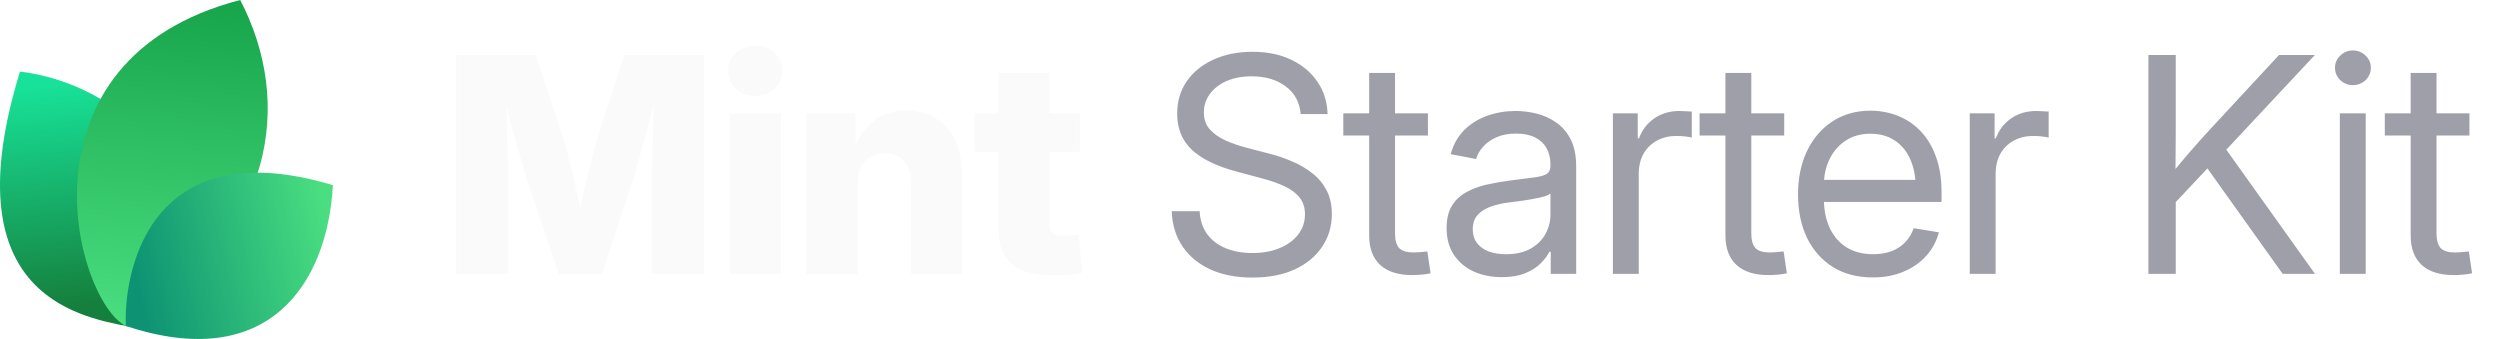
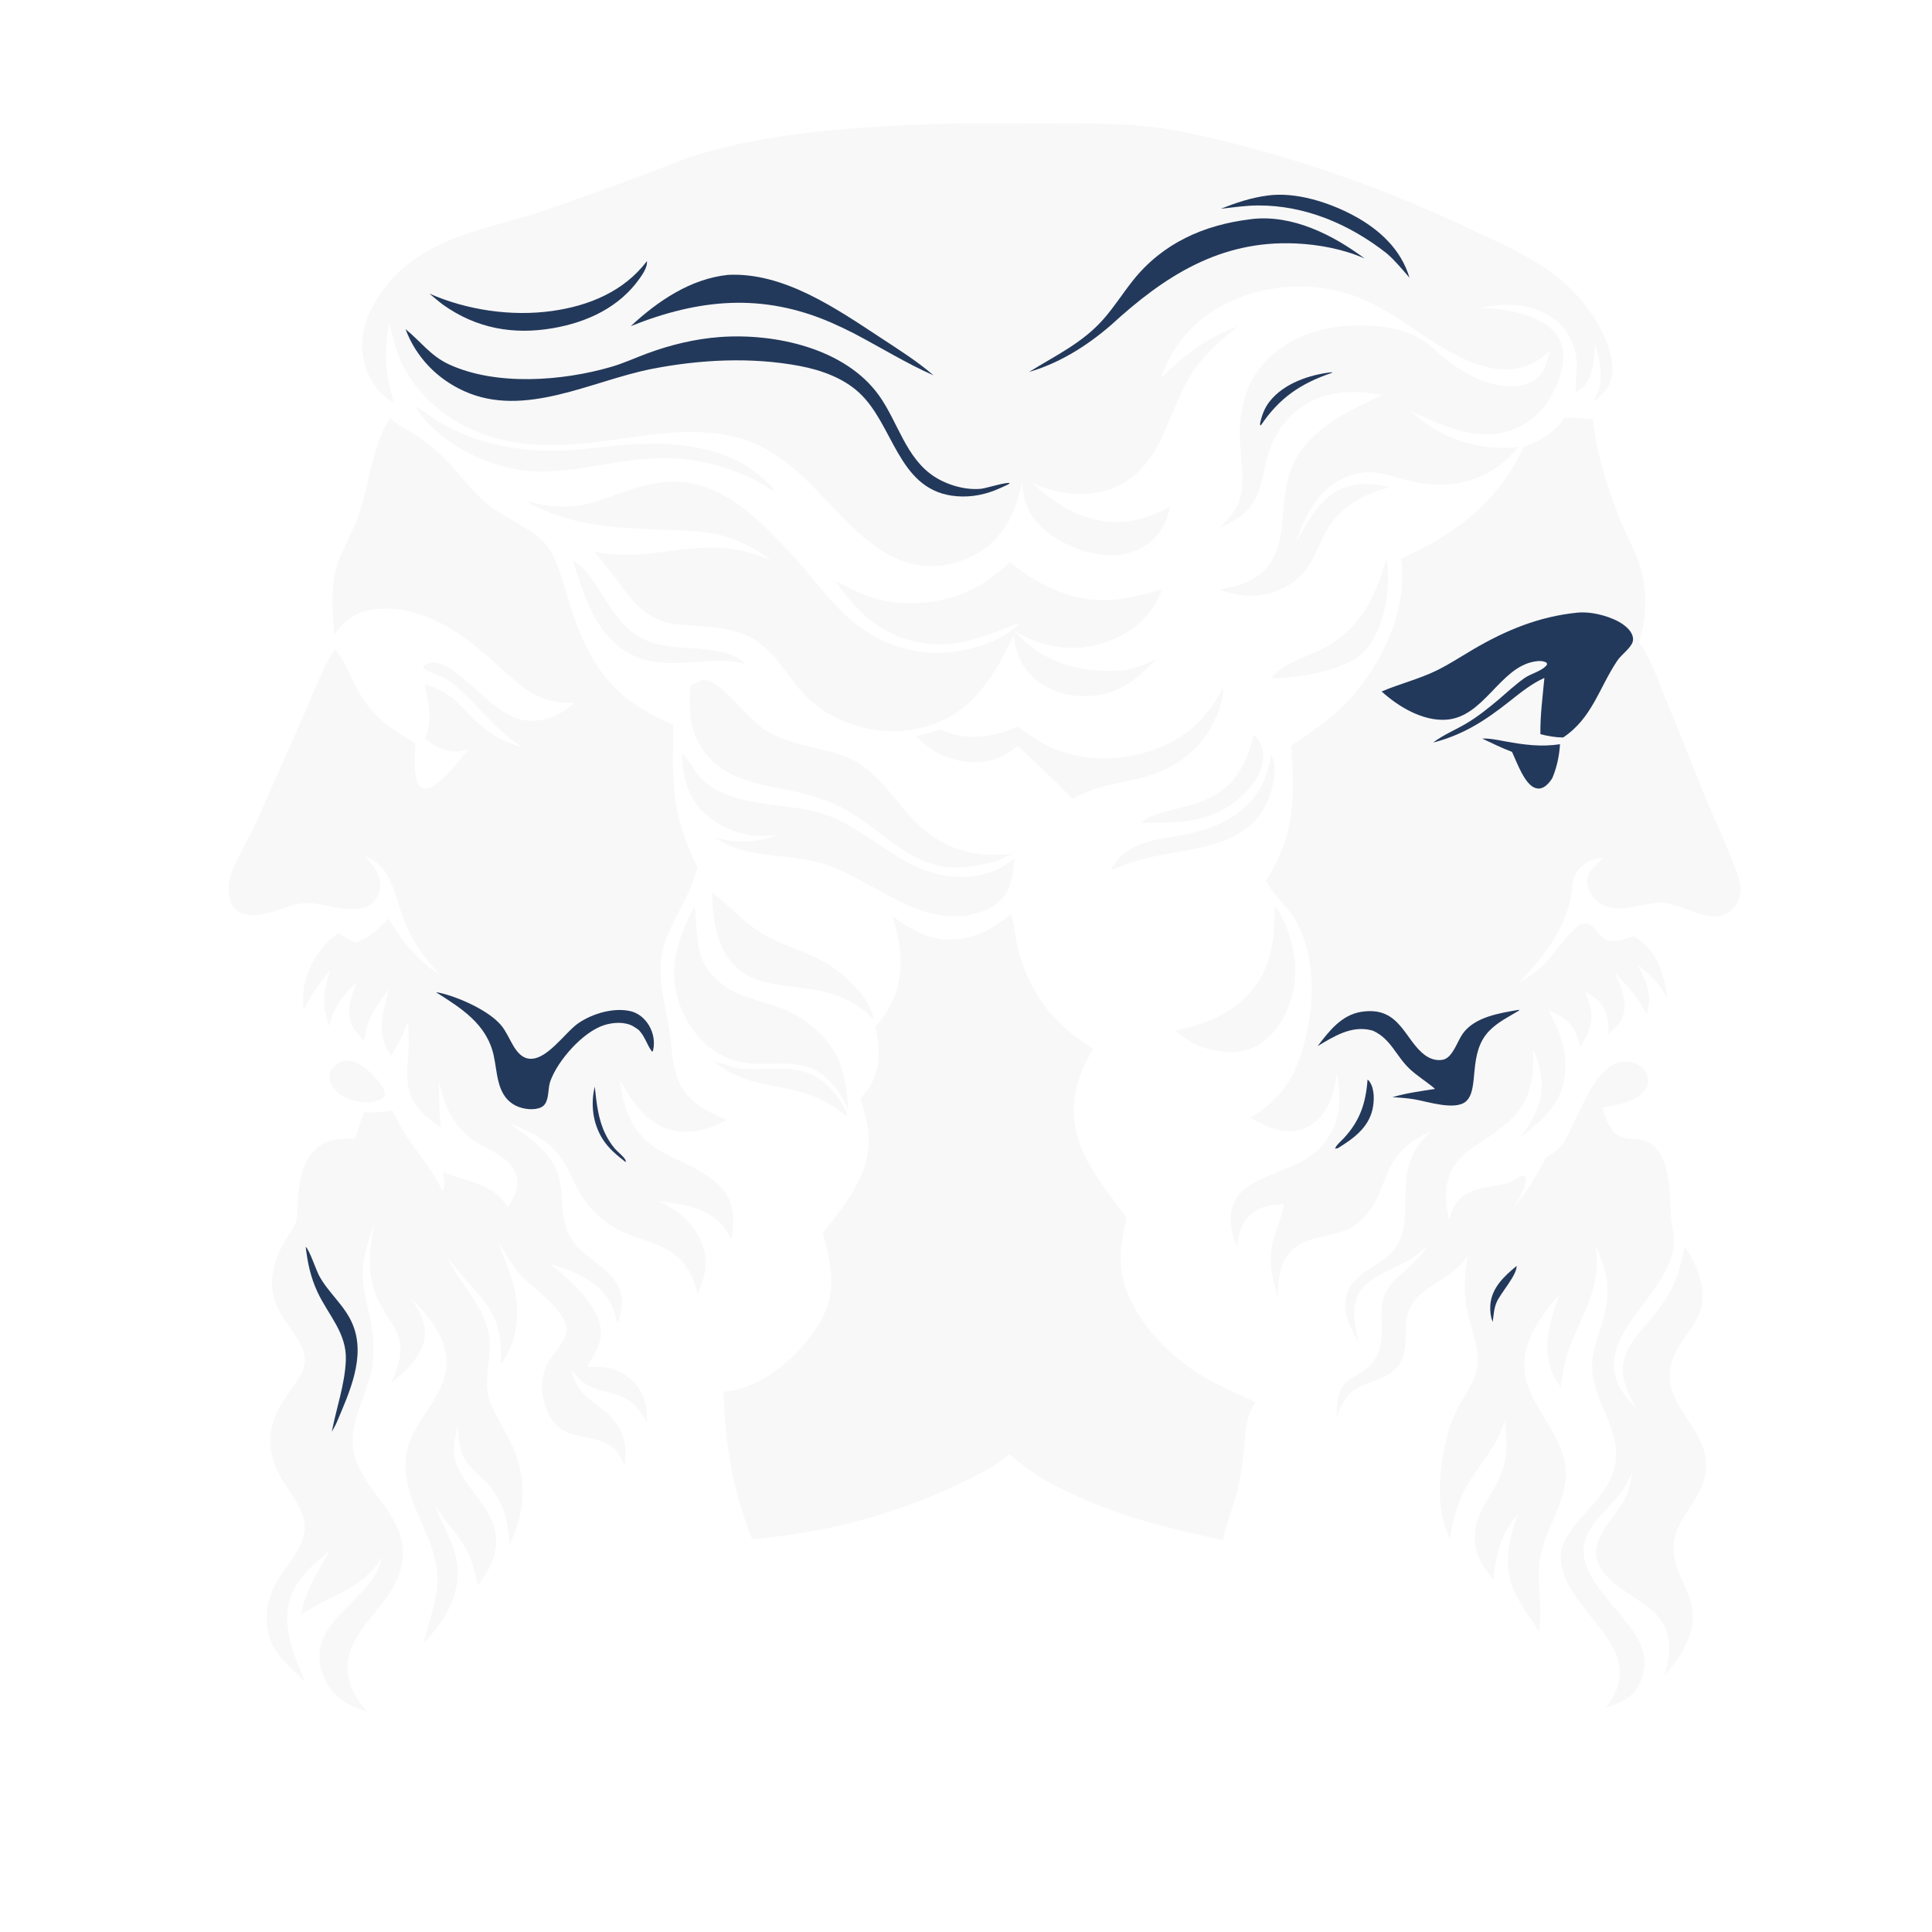
- <svg xmlns="http://www.w3.org/2000/svg" width="177" height="24" viewBox="0 0 177 24" fill="none">
-   <path d="M9.061 23.108C5.268 22.377 -3.391 20.627 1.417 5.064C9.634 6.099 16.973 14.064 9.061 23.108Z" fill="url(#paint0_linear_17557_2145)" />
-   <path d="M8.919 23.094C5.276 21.222 0.784 4.209 17.007 0C20.757 7.193 19.621 16.545 8.919 23.094Z" fill="url(#paint1_linear_17557_2145)" />
-   <path d="M8.914 23.079C8.735 19.882 10.159 9.085 23.57 13.111C23.181 20.123 18.984 26.418 8.914 23.079Z" fill="url(#paint2_linear_17557_2145)" />
-   <path d="M32.301 19.392V3.894H37.938L39.925 9.948C40.036 10.315 40.164 10.787 40.31 11.362C40.462 11.938 40.611 12.552 40.757 13.204C40.91 13.855 41.048 14.483 41.173 15.086C41.305 15.682 41.412 16.192 41.495 16.615H40.695C40.771 16.192 40.871 15.682 40.996 15.086C41.128 14.49 41.267 13.866 41.412 13.214C41.565 12.562 41.714 11.948 41.86 11.373C42.005 10.79 42.133 10.315 42.244 9.948L44.2 3.894H49.848V19.392H46.166V12.704C46.166 12.357 46.173 11.917 46.187 11.383C46.2 10.849 46.214 10.27 46.228 9.646C46.249 9.022 46.266 8.391 46.28 7.753C46.301 7.115 46.311 6.519 46.311 5.964H46.623C46.485 6.561 46.332 7.181 46.166 7.826C45.999 8.471 45.833 9.102 45.666 9.719C45.507 10.336 45.351 10.901 45.198 11.414C45.053 11.928 44.928 12.357 44.824 12.704L42.608 19.392H39.561L37.314 12.704C37.203 12.357 37.072 11.928 36.919 11.414C36.773 10.901 36.614 10.34 36.441 9.729C36.274 9.112 36.104 8.481 35.931 7.836C35.764 7.192 35.608 6.567 35.463 5.964H35.827C35.834 6.512 35.844 7.105 35.858 7.743C35.872 8.374 35.886 9.005 35.9 9.636C35.92 10.26 35.938 10.839 35.952 11.373C35.965 11.907 35.972 12.351 35.972 12.704V19.392H32.301ZM51.668 19.392V8.024H55.288V19.392H51.668ZM53.468 6.786C52.927 6.786 52.473 6.616 52.105 6.276C51.738 5.93 51.554 5.507 51.554 5.007C51.554 4.508 51.738 4.088 52.105 3.749C52.473 3.409 52.927 3.239 53.468 3.239C54.009 3.239 54.463 3.409 54.83 3.749C55.198 4.082 55.382 4.501 55.382 5.007C55.382 5.507 55.198 5.93 54.83 6.276C54.463 6.616 54.009 6.786 53.468 6.786ZM60.708 13.027V19.392H57.088V8.024H60.551L60.593 10.967H60.281C60.593 10.024 61.061 9.268 61.685 8.7C62.309 8.124 63.138 7.836 64.171 7.836C64.975 7.836 65.672 8.017 66.262 8.377C66.851 8.731 67.302 9.234 67.614 9.885C67.933 10.537 68.092 11.307 68.092 12.194V19.392H64.483V12.912C64.483 12.26 64.32 11.754 63.994 11.394C63.675 11.033 63.221 10.853 62.632 10.853C62.25 10.853 61.914 10.936 61.623 11.102C61.332 11.269 61.106 11.515 60.947 11.841C60.787 12.16 60.708 12.555 60.708 13.027ZM76.456 8.024V10.749H69.008V8.024H76.456ZM70.683 5.163H74.292V15.783C74.292 16.102 74.361 16.334 74.5 16.48C74.646 16.625 74.899 16.698 75.259 16.698C75.405 16.698 75.596 16.688 75.831 16.667C76.074 16.646 76.251 16.629 76.362 16.615L76.632 19.309C76.313 19.378 75.963 19.427 75.582 19.455C75.207 19.482 74.836 19.496 74.469 19.496C73.2 19.496 72.25 19.222 71.619 18.674C70.995 18.127 70.683 17.308 70.683 16.22V5.163Z" fill="#FAFAFA" />
-   <path d="M88.667 19.652C87.523 19.652 86.528 19.458 85.682 19.07C84.843 18.681 84.188 18.137 83.716 17.437C83.245 16.736 82.992 15.908 82.957 14.951H84.933C84.968 15.596 85.148 16.14 85.474 16.584C85.8 17.021 86.24 17.354 86.795 17.582C87.35 17.804 87.974 17.915 88.667 17.915C89.388 17.915 90.026 17.801 90.581 17.572C91.143 17.343 91.583 17.024 91.902 16.615C92.228 16.199 92.391 15.717 92.391 15.169C92.391 14.698 92.266 14.306 92.017 13.994C91.767 13.675 91.413 13.408 90.956 13.193C90.498 12.978 89.954 12.787 89.323 12.621L87.502 12.132C86.123 11.765 85.082 11.255 84.382 10.603C83.689 9.944 83.342 9.095 83.342 8.055C83.342 7.174 83.571 6.404 84.028 5.746C84.486 5.087 85.117 4.577 85.921 4.217C86.726 3.849 87.645 3.666 88.678 3.666C89.718 3.666 90.63 3.853 91.413 4.227C92.204 4.602 92.824 5.122 93.275 5.787C93.726 6.446 93.965 7.209 93.993 8.076H92.089C92.013 7.23 91.656 6.574 91.018 6.11C90.387 5.638 89.586 5.403 88.615 5.403C87.95 5.403 87.36 5.513 86.847 5.735C86.341 5.957 85.946 6.262 85.661 6.651C85.377 7.032 85.235 7.469 85.235 7.961C85.235 8.447 85.377 8.849 85.661 9.168C85.946 9.48 86.317 9.74 86.774 9.948C87.232 10.149 87.724 10.319 88.251 10.457L89.884 10.884C90.439 11.023 90.977 11.206 91.496 11.435C92.023 11.657 92.495 11.934 92.911 12.267C93.334 12.593 93.67 12.995 93.92 13.474C94.17 13.945 94.294 14.504 94.294 15.149C94.294 16.015 94.066 16.788 93.608 17.468C93.157 18.148 92.512 18.681 91.673 19.07C90.834 19.458 89.832 19.652 88.667 19.652ZM101.097 8.024V9.594H95.106V8.024H101.097ZM96.937 5.163H98.767V16.521C98.767 17 98.865 17.347 99.059 17.562C99.26 17.77 99.6 17.874 100.078 17.874C100.21 17.874 100.366 17.867 100.546 17.853C100.733 17.832 100.903 17.815 101.056 17.801L101.285 19.351C101.097 19.392 100.886 19.423 100.65 19.444C100.414 19.465 100.189 19.475 99.974 19.475C98.996 19.475 98.244 19.236 97.717 18.758C97.197 18.272 96.937 17.579 96.937 16.677V5.163ZM106.33 19.621C105.595 19.621 104.932 19.489 104.343 19.226C103.754 18.955 103.285 18.564 102.939 18.05C102.592 17.53 102.419 16.896 102.419 16.147C102.419 15.495 102.547 14.965 102.804 14.556C103.06 14.146 103.403 13.828 103.833 13.599C104.263 13.363 104.742 13.186 105.269 13.068C105.796 12.95 106.333 12.857 106.881 12.787C107.574 12.69 108.132 12.617 108.555 12.569C108.978 12.52 109.287 12.441 109.481 12.33C109.675 12.212 109.772 12.014 109.772 11.737V11.654C109.772 11.203 109.679 10.815 109.492 10.489C109.311 10.163 109.041 9.91 108.68 9.729C108.32 9.549 107.872 9.459 107.338 9.459C106.805 9.459 106.34 9.546 105.945 9.719C105.556 9.892 105.241 10.118 104.998 10.395C104.755 10.665 104.593 10.953 104.509 11.258L102.71 10.915C102.897 10.222 103.22 9.65 103.677 9.199C104.135 8.748 104.679 8.412 105.31 8.19C105.941 7.968 106.607 7.857 107.307 7.857C107.8 7.857 108.295 7.92 108.795 8.044C109.301 8.169 109.765 8.381 110.188 8.679C110.611 8.97 110.951 9.369 111.208 9.875C111.464 10.374 111.593 11.005 111.593 11.768V19.392H109.793V17.822H109.7C109.568 18.085 109.363 18.359 109.086 18.643C108.809 18.921 108.444 19.153 107.994 19.34C107.543 19.527 106.988 19.621 106.33 19.621ZM106.621 17.998C107.321 17.998 107.904 17.867 108.368 17.603C108.84 17.333 109.19 16.986 109.419 16.563C109.654 16.133 109.772 15.682 109.772 15.211V13.692C109.703 13.769 109.554 13.841 109.325 13.911C109.096 13.973 108.829 14.032 108.524 14.088C108.226 14.143 107.921 14.192 107.609 14.233C107.304 14.275 107.033 14.309 106.798 14.337C106.354 14.393 105.938 14.49 105.549 14.628C105.168 14.76 104.86 14.954 104.624 15.211C104.388 15.467 104.27 15.811 104.27 16.241C104.27 16.615 104.367 16.934 104.561 17.198C104.762 17.461 105.04 17.662 105.393 17.801C105.747 17.933 106.156 17.998 106.621 17.998ZM114.193 19.392V8.024H115.951V9.792H116.045C116.253 9.209 116.61 8.741 117.116 8.388C117.622 8.034 118.219 7.857 118.905 7.857C119.058 7.857 119.217 7.864 119.384 7.878C119.55 7.885 119.682 7.892 119.779 7.899V9.74C119.716 9.719 119.578 9.695 119.363 9.667C119.155 9.639 118.922 9.625 118.666 9.625C118.174 9.625 117.726 9.733 117.324 9.948C116.922 10.163 116.603 10.471 116.367 10.874C116.138 11.276 116.024 11.758 116.024 12.319V19.392H114.193ZM126.322 8.024V9.594H120.33V8.024H126.322ZM122.161 5.163H123.992V16.521C123.992 17 124.089 17.347 124.283 17.562C124.484 17.77 124.824 17.874 125.302 17.874C125.434 17.874 125.59 17.867 125.77 17.853C125.958 17.832 126.127 17.815 126.28 17.801L126.509 19.351C126.322 19.392 126.11 19.423 125.874 19.444C125.639 19.465 125.413 19.475 125.198 19.475C124.221 19.475 123.468 19.236 122.941 18.758C122.421 18.272 122.161 17.579 122.161 16.677V5.163ZM132.604 19.642C131.502 19.642 130.555 19.396 129.765 18.903C128.974 18.404 128.364 17.714 127.934 16.834C127.511 15.946 127.3 14.927 127.3 13.775C127.3 12.611 127.511 11.584 127.934 10.697C128.364 9.802 128.964 9.102 129.734 8.596C130.51 8.089 131.408 7.836 132.428 7.836C133.1 7.836 133.738 7.954 134.341 8.19C134.952 8.426 135.489 8.783 135.954 9.261C136.425 9.74 136.793 10.343 137.056 11.071C137.327 11.792 137.462 12.645 137.462 13.63V14.296H128.433V12.735H136.463L135.631 13.297C135.631 12.541 135.506 11.876 135.257 11.3C135.007 10.725 134.643 10.277 134.165 9.958C133.686 9.632 133.107 9.469 132.428 9.469C131.748 9.469 131.162 9.632 130.67 9.958C130.177 10.284 129.796 10.725 129.526 11.279C129.262 11.827 129.13 12.441 129.13 13.12V14.046C129.13 14.864 129.273 15.572 129.557 16.168C129.841 16.757 130.243 17.211 130.763 17.53C131.283 17.842 131.901 17.998 132.615 17.998C133.093 17.998 133.523 17.929 133.905 17.79C134.293 17.645 134.619 17.433 134.882 17.156C135.153 16.879 135.354 16.546 135.486 16.157L137.275 16.449C137.108 17.08 136.81 17.634 136.38 18.113C135.95 18.591 135.413 18.966 134.768 19.236C134.123 19.507 133.402 19.642 132.604 19.642ZM139.459 19.392V8.024H141.217V9.792H141.311C141.519 9.209 141.876 8.741 142.382 8.388C142.888 8.034 143.485 7.857 144.171 7.857C144.324 7.857 144.483 7.864 144.649 7.878C144.816 7.885 144.948 7.892 145.045 7.899V9.74C144.982 9.719 144.844 9.695 144.629 9.667C144.421 9.639 144.188 9.625 143.932 9.625C143.439 9.625 142.992 9.733 142.59 9.948C142.188 10.163 141.869 10.471 141.633 10.874C141.404 11.276 141.29 11.758 141.29 12.319V19.392H139.459ZM153.429 14.961V12.715C153.783 12.257 154.136 11.82 154.49 11.404C154.844 10.981 155.204 10.565 155.572 10.156C155.939 9.74 156.314 9.327 156.695 8.918L161.355 3.894H163.893L157.277 10.967H157.184L153.429 14.961ZM152.108 19.392V3.894H154.043V9.241L154.022 12.559L154.043 13.505V19.392H152.108ZM161.615 19.392L155.967 11.477L157.173 9.969L163.903 19.392H161.615ZM165.661 19.392V8.024H167.492V19.392H165.661ZM166.587 6.027C166.24 6.027 165.942 5.909 165.692 5.673C165.443 5.43 165.318 5.139 165.318 4.799C165.318 4.459 165.443 4.172 165.692 3.936C165.942 3.693 166.24 3.572 166.587 3.572C166.934 3.572 167.232 3.693 167.482 3.936C167.731 4.172 167.856 4.459 167.856 4.799C167.856 5.139 167.731 5.43 167.482 5.673C167.232 5.909 166.934 6.027 166.587 6.027ZM174.836 8.024V9.594H168.844V8.024H174.836ZM170.675 5.163H172.506V16.521C172.506 17 172.603 17.347 172.797 17.562C172.998 17.77 173.338 17.874 173.816 17.874C173.948 17.874 174.104 17.867 174.284 17.853C174.472 17.832 174.641 17.815 174.794 17.801L175.023 19.351C174.836 19.392 174.624 19.423 174.388 19.444C174.153 19.465 173.927 19.475 173.712 19.475C172.735 19.475 171.982 19.236 171.455 18.758C170.935 18.272 170.675 17.579 170.675 16.677V5.163Z" fill="#9F9FA9" />
-   <defs>
-     <linearGradient id="paint0_linear_17557_2145" x1="3.776" y1="5.916" x2="5.232" y2="21.559" gradientUnits="userSpaceOnUse">
-       <stop stop-color="#18E299" />
-       <stop offset="1" stop-color="#15803D" />
-     </linearGradient>
-     <linearGradient id="paint1_linear_17557_2145" x1="12.171" y1="-0.718" x2="10.19" y2="22.983" gradientUnits="userSpaceOnUse">
-       <stop stop-color="#16A34A" />
-       <stop offset="1" stop-color="#4ADE80" />
-     </linearGradient>
-     <linearGradient id="paint2_linear_17557_2145" x1="23.133" y1="15.353" x2="9.338" y2="18.52" gradientUnits="userSpaceOnUse">
-       <stop stop-color="#4ADE80" />
-       <stop offset="1" stop-color="#0D9373" />
-     </linearGradient>
-   </defs>
+ <svg xmlns="http://www.w3.org/2000/svg" width="1024" height="1024" viewbox="0 0 1024 1024">
+   <path fill="#F8F8F8" d="M182.58 562.063C184.324 562.052 186.275 562.317 187.925 562.892C193.34 564.776 201.683 572.806 203.682 578.157C204.032 579.092 204.306 580.226 203.709 581.121C202.353 583.156 198.821 583.778 196.593 584.428C192.15 584.246 187.445 583.65 183.353 581.825C179.713 580.2 176.542 577.486 175.171 573.65C174.446 571.621 174.258 569.353 175.362 567.422C176.934 564.672 179.634 562.957 182.58 562.063Z" />
+   <path fill="#F8F8F8" d="M378.25 562.475C383.074 563.159 387.598 565.895 392.475 566.399C405.111 567.704 419.009 564.013 430.821 569.887C438.686 573.798 446.493 582.887 449.21 591.201L448.158 591.303C443.401 587.51 438.755 584.248 433.128 581.844C413.199 573.331 397.212 577.582 378.25 562.475Z" />
+   <path fill="#F8F8F8" d="M664.487 389.665C664.625 389.768 664.77 389.862 664.9 389.975C667.689 392.41 669.577 396.813 669.644 400.485C669.783 408.161 664.582 415.567 659.34 420.757C644.68 435.272 628.274 436.147 608.732 436.145C607.615 436.261 606.49 436.309 605.37 436.378L605.02 435.861C608.505 431.566 626.538 428.201 632.769 426.224C636.552 425.023 640.245 423.537 643.68 421.535C656.245 414.212 660.965 403.159 664.487 389.665Z" />
+   <path fill="#F8F8F8" d="M673.684 400.362C673.847 400.592 674.042 400.803 674.173 401.053C677.253 406.926 674.822 417.378 672.486 423.253C662.395 448.634 634.034 449.171 611.226 454C603.866 455.559 597.027 457.843 590.121 460.798L589.239 461.053L589.136 460.324C598.498 444.504 615.282 445.176 631.116 441.674C639.572 439.804 647.839 436.75 654.964 431.748C666.497 423.651 671.356 413.972 673.684 400.362Z" />
+   <path fill="#F8F8F8" d="M734.657 296.841C735.623 299.292 735.622 302.248 735.688 304.864C736.023 318.019 732.355 335.741 722.8 345.454C712.951 355.467 688.299 359.375 674.592 359.554L674.268 359.231L674.39 358.432C681.376 350.75 693.676 347.934 702.619 343.048C721.113 332.945 728.872 316.225 734.657 296.841Z" />
+   <path fill="#F8F8F8" d="M303.59 297.169C304.786 297.688 305.684 298.286 306.678 299.136C318.186 308.985 322.914 326.831 336.897 336.339C354.339 348.199 377.944 338.68 394.573 351.068L394.253 351.691C374.418 346.941 353.65 356.521 334.816 347.014C315.603 337.317 309.921 316.075 303.59 297.169Z" />
+   <path fill="#F8F8F8" d="M220.09 215.384C223.794 217.15 227.355 220.19 230.803 222.464C234.731 225.054 239.094 227.193 243.388 229.11C262.894 237.822 284.674 240.118 305.802 238.312C317.866 237.281 329.783 235.481 341.911 235.226C364.874 234.742 388.861 238.457 406.048 255.034C407.283 256.224 409.94 258.41 409.965 260.173L408.722 259.613C399.757 253.504 390.185 249.53 379.755 246.624C365.766 242.726 351.968 242.031 337.579 243.631C314.434 246.206 291.668 253.528 268.324 247.654C250.255 243.106 229.871 231.7 220.09 215.384Z" />
+   <path fill="#F8F8F8" d="M675.568 480.289C676.74 481.207 677.503 482.552 678.23 483.823C685.74 496.941 688.796 513.916 684.631 528.593C681.744 538.769 675.769 548.892 666.285 554.136C656.999 559.272 647.244 557.993 637.488 555.199C631.871 553.147 627.749 550.145 623.165 546.356C637.416 542.869 650.383 538.507 660.942 527.82C674.085 514.517 675.716 498.107 675.568 480.289Z" />
+   <path fill="#F8F8F8" d="M377.455 472.901C386.858 480.184 394.371 489.285 404.873 495.283C417.423 502.451 430.599 504.752 442.725 513.668C450.839 519.634 461.596 530.084 463.15 540.589C439.298 514.946 408.231 530.34 389.41 511.886C379.509 502.178 377.578 486.062 377.455 472.901Z" />
+   <path fill="#F8F8F8" d="M648.24 364.372C648.63 368.328 647.032 373.392 645.697 377.097C638.877 396.029 624.264 407.198 605.081 412.228C597.832 414.129 590.343 415.179 583.167 417.329C577.957 418.889 573.097 421.01 568.193 423.332C559.014 413.455 549.056 404.642 539.405 395.268C536.3 397.959 532.997 400.075 529.178 401.584C518.593 405.766 508.303 404.18 498.131 399.725C493.345 397.25 489.358 394.27 485.912 390.127C490.167 389.283 494.149 387.998 498.237 386.559Q499.336 387.085 500.466 387.539C513.63 392.94 526.675 390.561 539.44 385.199C544.44 388.752 549.42 392.304 554.913 395.075C572.146 403.77 592.73 403.748 610.786 397.637C628.109 391.775 640.123 380.663 648.24 364.372Z" />
+   <path fill="#F8F8F8" d="M367.766 480.853C368.702 481.765 368.564 483.367 368.651 484.585C369.157 491.617 369.216 499.072 371.247 505.867C372.776 510.982 375.22 514.707 379.019 518.452C389.321 528.606 401.562 529.504 414.37 534.508Q416.701 535.403 418.945 536.5Q421.189 537.596 423.327 538.886Q425.465 540.176 427.482 541.648Q429.499 543.121 431.378 544.766C445.993 557.611 448.417 570.147 449.582 588.58C448.508 585.815 447.283 583.236 445.892 580.617C427.017 551.966 406.287 571.212 383.008 559.595C371.554 553.879 363.413 542.472 359.562 530.485C353.91 512.892 359.65 496.584 367.766 480.853Z" />
+   <path fill="#F8F8F8" d="M361.546 399.371C365.307 402.545 367.316 407.726 370.563 411.46C385.672 428.838 416.803 424.678 436.979 431.586C461.044 439.826 478.572 462.589 505.124 464.56C517.328 465.465 528.355 462.867 537.731 454.815C537.043 461.391 536.586 468.456 532.78 474.113C527.92 481.336 519.777 483.773 511.724 485.399C504.17 485.919 497.154 485.409 489.903 483.125C470.793 477.107 454.969 463.502 435.831 457.681C416.742 451.875 396.18 455.866 379.037 443.866C391.942 447.374 401.054 446.54 413.63 442.252C410.585 442.638 407.543 443.008 404.47 443.068C392.94 443.295 380.913 438.456 372.675 430.364C364.196 422.035 361.581 410.904 361.546 399.371Z" />
+   <path fill="#F8F8F8" d="M371.909 360.491C372.892 360.457 373.837 360.446 374.807 360.636C382.967 362.241 395.71 380.455 405.081 386.614C421.611 397.477 442.802 395.566 456.973 405.685C470.775 415.541 478.627 431.437 492.117 441.676C505.216 451.618 520.495 454.607 536.602 452.392C533.508 454.123 530.497 455.424 527.17 456.634C519.093 458.763 510.966 460.4 502.571 459.636C480.219 457.604 464.707 437.234 445.556 427.76Q440.541 425.32 435.29 423.444Q430.038 421.568 424.613 420.278C406.966 416.062 386.7 414.995 374.389 399.839C365.549 388.955 364.717 376.72 366.124 363.285L371.909 360.491Z" />
+   <path fill="#F8F8F8" d="M350.405 255.671Q351.708 255.549 353.014 255.453C376.984 253.722 395.067 268.483 410.834 284.671C415.775 289.744 420.765 294.825 425.351 300.227C433.544 309.878 441.47 320.409 451.121 328.683C465.016 340.596 483.334 347.318 501.684 345.865C514.053 344.886 531.899 339.939 540.184 330.216C522.038 337.086 507.335 344.148 487.281 340.494C467.014 336.801 453.909 324.231 442.679 307.825C454.649 314.256 465.629 319.337 479.485 319.642C502.267 320.143 518.95 313.537 535.256 297.809C540.576 302.022 545.921 306.07 551.958 309.226C575.069 321.31 592.118 319.65 616.048 312.172C614.853 315.398 613.527 318.448 611.654 321.348C604.307 332.72 591.55 339.79 578.49 342.44C564.888 345.2 549.454 342.027 537.905 334.409Q541.469 338.665 545.77 342.174C560.067 353.605 579.021 357.08 596.885 355.078C602.418 353.854 607.426 351.932 612.589 349.613C603.344 359.491 594.04 367.195 580.119 368.658C569.085 369.818 557.848 367.578 549.149 360.393C541.847 354.363 538.132 346.134 537.241 336.816C531.142 349.817 523.198 364.201 512.29 373.673C500.345 384.045 484.266 388.464 468.651 387.347C451.643 386.131 435.141 378.587 423.98 365.541C419.309 360.081 415.435 353.959 410.714 348.537C395.966 331.603 381.171 332.799 360.733 331.14C343.456 329.738 336.365 320.29 326.731 307.161C323.021 302.105 319.044 297.336 315.019 292.53C350.342 299.172 371.819 281.066 408.757 296.963C401.298 291.413 392.881 286.701 383.896 284.174C374.68 281.582 364.818 281.302 355.301 280.94C327.744 279.893 303.378 279.596 278.467 265.594C313.731 274.588 318.803 260.677 350.405 255.671Z" />
+   <path fill="#F8F8F8" d="M535.757 484.392C537.715 489.321 537.831 495.671 539.086 500.906C545.05 525.786 557.827 542.514 579.325 555.83C575.074 563.5 571.396 571.069 569.898 579.797C565.231 606.988 582.502 625.018 597.066 645.51C594.112 658.586 592.235 670.856 596.987 683.774C603.903 702.571 620.528 719.353 637.504 729.446C646.359 734.71 655.984 738.808 665.322 743.14C664.176 745.242 662.9 747.413 662.108 749.679C660.094 755.444 659.949 761.889 659.34 767.917C658.655 774.702 657.804 781.562 656.299 788.218C654.156 797.7 650.258 806.12 648.166 816.274C621.56 810.595 598.88 805.207 573.796 794.248C566.216 790.936 558.596 787.502 551.576 783.101C545.634 779.376 540.211 775.044 534.751 770.665C528.329 776.875 519.996 780.645 512.166 784.734C475.413 802.589 439.439 812.163 398.643 815.816C388.503 790.731 384.101 764.653 383.505 737.671Q387.571 737.304 391.515 736.253C409.096 731.645 426.277 715.485 435.078 699.988C443.886 684.478 440.553 669.78 436.111 653.503C443.022 644.667 450.419 635.854 455.252 625.651C462.481 610.391 461.454 597.708 455.918 582.189C457.514 580.534 459.067 578.719 460.358 576.812C467.295 566.574 466.278 555.559 464.004 544.021Q466.178 541.783 468.013 539.26Q469.847 536.736 471.305 533.978C479.942 517.889 478.19 502.39 473.028 485.58C481.315 491.6 489.958 497.011 500.413 497.861C514.098 498.975 525.647 493.077 535.757 484.392Z" />
+   <path fill="#F8F8F8" d="M206.645 221.739C210.685 225.124 215.43 227.523 219.862 230.345Q226.599 234.719 232.547 240.117C241.864 248.455 248.686 259.227 258.315 267.178C267.945 275.13 284.511 280.746 291.116 290.911C297.298 300.423 301.313 320.434 306.204 332.526C317.172 359.644 330.157 372.812 356.968 384.187C356.418 414.524 355.4 431.344 369.762 459.596C366.3 472.974 359.319 482.805 354.052 495.136C351.454 501.219 350.172 506.919 350.072 513.539C349.912 524.189 352.982 534.923 354.654 545.388C356.123 554.585 356.041 564.226 359.63 572.942C364.006 583.571 375.096 589.461 385.114 593.603C375.952 598.758 365.617 601.597 355.181 598.741C342.051 595.149 334.974 583.607 328.655 572.54C330.39 589.311 335.995 602.495 351.324 610.757C358.014 614.363 365.116 617.222 371.635 621.152C376.179 623.891 380.658 627.01 383.86 631.314C389.75 639.23 389.001 647.529 387.778 656.682C386.54 654.545 385.268 652.368 383.721 650.436C375.153 639.734 361.717 638.221 349.04 636.645C359.447 641.469 367.693 648.016 372.006 659.012C375.78 668.632 373.733 676.817 369.754 685.828C368.984 683.069 368.132 680.369 367.06 677.71C358.809 657.245 339.769 659.704 323.819 649.454C302.599 635.817 305.1 618.663 291.074 606.726C284.983 601.542 277.378 598.314 270.096 595.187C276.276 600.344 283.179 604.497 288.654 610.5C303.403 626.671 293.294 641.978 303.199 657.211C309.49 666.886 322.002 670.996 327.464 681.178C331.152 688.053 329.524 694.835 327.37 701.825C326.433 698.019 325.555 694.435 323.717 690.94C317.359 678.853 303.657 673.493 291.317 669.813C301.105 677.549 314.145 688.737 317.771 701.248C320.42 710.388 315.403 716.963 311.112 724.475Q313.856 724.419 316.6 724.448C324.144 724.569 330.665 727.095 335.945 732.642C341.971 738.971 343.121 745.67 342.941 754.031C341.149 751.028 339.385 747.835 336.919 745.327C325.748 733.97 313.656 741.779 302.708 725.608C306.655 742.609 317.042 742.238 326.171 753.808C331.755 760.885 332.021 768.081 331.087 776.616C330.428 775.209 329.763 773.795 329 772.44C323.399 762.496 313.633 763.034 304.032 760.371C298.547 758.85 294.27 755.95 291.501 750.902C286.224 741.279 285.471 729.349 291.804 720.009C294.505 716.024 298.762 711.751 299.959 707.005C302.779 695.829 282.55 683.196 276.152 675.968C271.57 670.791 268.066 664.603 264.512 658.699C266.943 667.88 271.726 676.393 273.226 685.823C275.322 698.994 273.474 712.277 265.535 723.141C265.854 702.832 263.085 696.391 249.55 681.312C245.39 676.677 241.506 671.851 237.453 667.127C243.162 679.131 253.357 689.206 257.722 701.687C262.451 715.209 256.434 726.639 258.673 739.113C260.261 747.968 269.602 760.26 273.109 769.964C279.385 787.331 277.847 802.122 270.185 818.644C268.862 803.364 265.921 792.698 254.186 782.259C250.475 778.958 247.194 775.94 245.196 771.239C243.103 766.318 243.043 760.647 242.674 755.381C241.611 760.138 240.409 765.282 240.722 770.179C241.697 785.404 259.971 796.221 262.621 812.579C264.394 823.522 259.478 831.963 253.225 840.399C248.455 815.884 242.802 816.897 230.307 797.322C234.577 808.884 242.397 820.332 242.635 832.98C242.912 847.717 234.21 860.973 224.333 871.152C226.919 860.636 231.246 849.966 231.796 839.098C232.989 815.532 212.882 796.827 215.094 773.014C216.907 753.505 237.041 741.008 236.694 721.48C236.463 708.529 226.826 696.969 218.019 688.397C221.888 694.241 225.709 700.622 225.152 707.928C224.314 718.911 214.775 726.62 207.115 733.359C221.248 703.414 202.164 703.579 196.966 678.559C194.883 668.534 196.854 658.236 198.288 648.266C195.94 655.957 193.131 663.593 192.461 671.665C191.506 683.165 195.443 693.147 197.204 704.274C198.381 711.714 198.014 718.951 197.066 726.388C194.196 738.101 187.737 749.829 186.989 761.892C185.457 786.574 214.914 799.894 213.523 824.781C212.187 848.687 185.413 861.088 184.225 882.211C183.675 892.002 188.405 900.125 194.644 907.239L191.675 906.274C183.426 903.529 176.503 898.854 172.596 890.832C160.524 866.041 184.193 854.815 196.515 838.103C199.549 833.986 201.273 829.9 202.9 825.077C190.337 843.769 176.579 844.3 159.399 855.929C162.008 843.139 168.39 832.919 174.874 821.837C167.101 828.186 158.475 835.46 154.644 844.985C148.317 860.717 155.728 877.125 161.822 891.642C156.49 886.013 150.092 880.923 145.854 874.37C142.811 869.667 141.531 864.618 141.352 859.055C140.615 836.167 159.426 827.694 161.405 811.324C163.285 795.774 143.513 785.734 143.331 764.077C143.154 742.894 161.711 733.242 161.57 721.031C161.411 707.299 144.227 698.854 144.211 680.477C144.203 671.222 147.34 663.537 152.219 655.829C153.935 653.118 155.966 650.349 156.956 647.277C157.768 644.759 157.41 641.631 157.586 638.99C158.249 629.056 159.469 616.611 167.027 609.311C173.009 603.534 180.4 603.422 188.177 603.482Q190.368 596.476 192.918 589.593C198.058 589.693 203.069 589.476 208.153 588.689C210.668 594.066 213.398 599.271 216.767 604.17C222.758 612.881 229.357 620.456 233.925 630.118C234.23 630.763 233.968 630.463 234.811 630.844C236.112 628.632 235.104 623.632 234.781 621.094C247.272 626.724 261.824 626.852 269.072 640.025C272.27 635.198 275.237 629.56 273.864 623.588C271.572 613.627 259.206 609.845 251.594 604.857C240.297 597.456 235.289 585.713 232.654 572.854C232.536 581.237 232.781 589.397 233.7 597.739C230.949 595.77 228.159 593.817 225.642 591.55C213.721 580.816 215.709 571.097 216.487 556.766C216.763 551.671 216.546 546.626 216.252 541.541C213.702 547.897 211.292 553.86 207.228 559.427Q206.276 558.003 205.396 556.534C199.479 546.567 203.525 534.493 206.151 524.17C199.193 533.817 194.564 539.509 192.957 551.62C190.507 549.281 188.207 546.805 186.758 543.698C183.099 535.854 186.206 528.277 188.904 520.765C180.905 528.799 177.331 532.598 174.534 543.864C170.145 531.801 171.492 525.718 175.011 514.041C169.527 520.933 164.693 527.517 160.882 535.491C160.469 531.266 160.369 527.3 161.138 523.102C163.196 511.862 169.892 501.099 179.236 494.568Q183.568 497.139 187.962 499.601C196.017 497.145 200.34 492.841 205.849 486.826C213.371 498.952 220.976 509.119 233.31 516.703C223.593 506.643 216.96 496.294 212.436 483.038C210.618 477.711 209.133 472.134 206.856 466.984C203.908 460.313 200.036 456.365 193.273 453.709C196.422 457.096 199.303 460.402 200.824 464.885C201.986 468.309 201.88 471.629 200.224 474.864C193.278 488.433 173.4 478.303 162.204 478.623C155.966 478.801 151.321 481.328 145.535 483.039C139.84 484.724 132.042 486.487 126.625 483.276C123.84 481.625 122.235 478.903 121.566 475.787C120.606 471.317 121.343 466.756 122.835 462.495C125.912 453.705 131.395 445.727 135.185 437.201L161.498 377.84C166.454 366.624 170.715 354.36 177.41 344.066C181.534 348.479 183.83 354.039 186.369 359.427C195.018 377.783 203.316 384.002 220.354 394.06C219.778 399.381 218.765 412.648 222.706 416.827C223.579 417.753 224.605 418.009 225.847 417.971C232.389 417.769 244.015 402.269 248.374 397.158C246.695 397.534 244.938 397.983 243.224 398.159C236.134 398.888 230.576 395.695 225.198 391.551C229.518 381.729 227.048 372.684 225.135 362.652C243.644 368.227 245.3 377.834 259.202 387.919C264.738 391.935 270.545 394.139 277.011 396.219C261.217 385.869 253.319 373.256 239.557 361.888C235.908 358.874 225.311 355.696 224.301 353.792L224.729 352.702C239.492 343.354 258.559 380.64 279.963 381.988C289.326 382.577 297.66 378.676 304.493 372.532C285.614 372.817 278.085 365.734 264.816 353.529C258.319 347.553 251.595 341.837 244.355 336.771C230.707 327.221 213.013 320.159 196.098 323.33C187.434 324.955 181.944 329.411 177.095 336.512C176.515 326.276 175.351 314.842 177.341 304.735C179.455 293.996 186.134 284.242 189.806 273.924C195.514 257.882 197.379 235.442 206.645 221.739Z" />
+   <path fill="#23395B" d="M315.228 575.933C316.232 584.707 316.966 593.198 320.956 601.247Q322.93 605.233 325.755 608.67C327.127 610.32 330.869 613.188 331.576 614.997C331.693 615.298 331.607 615.642 331.623 615.964C326.942 612.255 322.495 608.707 319.313 603.575C314.174 595.288 312.987 585.324 315.228 575.933Z" />
+   <path fill="#23395B" d="M162.024 660.843C164.028 662.445 167.505 673.145 169.207 676.263C174.256 685.514 182.893 692.045 186.993 702.099C193.974 719.219 185.163 738.031 178.505 753.812C177.77 755.549 176.793 757.182 175.875 758.828C178.265 746.304 182.791 733.802 183.3 721.009C183.876 706.525 174.006 697.097 168.281 684.819C164.624 676.977 163.03 669.375 162.024 660.843Z" />
+   <path fill="#23395B" d="M231.182 525.952C231.866 525.994 231.963 525.98 232.738 526.149C242.864 528.353 259.213 535.598 265.758 543.609C268.232 546.638 269.93 550.621 271.91 554.006C273.631 556.945 276.072 560.224 279.604 560.99C289.296 563.09 299.377 547.118 306.731 542.179C314.155 537.193 325.041 533.938 333.966 535.886C338.197 536.81 341.704 539.729 343.917 543.404C346.314 547.385 347.2 552.179 346.141 556.706C346.005 557.287 346.149 557.058 345.604 557.396C342.809 553.678 342.027 549.671 338.641 545.996C337.631 545.253 336.594 544.502 335.5 543.889C331.071 541.409 324.813 541.858 320.154 543.36C308.821 547.014 295.561 562.147 291.668 573.095C290.386 576.7 291.038 581.365 289.145 584.673C288.262 586.216 287.015 587.008 285.333 587.45C281.091 588.563 275.596 587.559 271.917 585.217C263.178 579.653 263.662 568.135 261.618 559.184C257.857 542.715 244.572 534.447 231.182 525.952Z" />
+   <path fill="#F8F8F8" d="M829.409 221.184C834.371 221.632 839.341 221.702 844.318 222.215C845.939 239.287 851.628 257.344 857.8 273.278C860.855 281.165 864.982 288.588 868.016 296.456C873.309 310.185 873.175 326.761 868.723 340.669C871.489 343.861 873.253 347.557 875.006 351.366C878.101 358.092 880.624 365.091 883.425 371.945Q893.224 395.686 902.658 419.574C908.134 433.204 914.803 446.578 919.846 460.338C920.986 463.448 922.335 467.1 922.504 470.429C922.702 474.362 921.327 478.52 918.657 481.432C908.64 492.361 893.046 479.023 881.272 478.533C873.82 478.222 866.619 481.218 859.153 481.45C854.371 481.599 849.377 480.516 845.864 477.067C843.489 474.735 841.203 470.602 841.2 467.215C841.195 461.808 845.8 458.586 849.242 455.136L848.948 454.72C843.956 454.93 838.269 458.045 835.643 462.353C832.864 466.91 833.347 473.066 832.061 478.137C827.802 494.937 816.851 508.581 805.109 520.812C809.495 518.208 814.064 515.444 817.782 511.927C822.558 507.408 833.423 490.845 838.765 489.553C844.262 488.225 846.821 495.871 851.21 497.992C855.728 500.175 861.443 497.567 865.823 496.174C866.925 496.82 868.072 497.471 869.102 498.231C879.115 505.618 882.222 517.789 883.835 529.468C880.129 522.085 874.477 516.387 868.052 511.325C872.63 520.93 876.035 526.919 872.766 537.76C868.292 528.826 862.927 522.552 855.797 515.651C858.518 521.529 861.674 528.243 860.986 534.893C860.376 540.795 856.905 544.543 852.486 548.046C852.6 544.246 852.55 540.789 851.264 537.157C849.254 531.478 845.274 528.122 839.967 525.613C841.366 528.482 842.55 531.619 843.113 534.77C844.505 542.551 841.764 548.436 837.543 554.702C836.948 552.683 836.327 550.648 835.581 548.679C832.777 541.277 827.464 538.493 820.662 535.51C826.73 546.79 831.069 557.536 829.326 570.65C827.362 585.433 816.672 594.407 805.576 602.982C809.139 598.312 812.562 593.497 814.71 587.989C819.001 576.987 817.132 566.568 812.496 556.045C813.624 581.416 806.798 591.243 785.779 604.735C780.072 608.398 774.442 612.118 770.744 617.962C765.13 626.833 765.909 636.668 768.025 646.451C768.827 644.148 769.511 641.682 770.716 639.554C776.859 628.706 788.061 629.945 798.356 627.301C801.677 626.448 804.309 623.757 807.701 622.857C808.423 623.443 808.425 623.233 808.614 624.047C809.657 628.536 804.319 636.561 802.109 640.384C809.167 631.973 814.302 623.152 819.373 613.476C830.123 608.178 831.399 600.113 836.354 590.4C840.846 581.594 847.392 566.254 857.571 563.243C861.252 562.154 865.302 562.468 868.614 564.49C870.967 565.927 872.832 568.194 873.426 570.922C873.925 573.216 873.392 575.516 872.088 577.447C867.546 584.176 856.671 585.636 849.26 587.053C856.86 613.581 867.317 596.816 878.046 609.05C884.127 615.985 884.918 628.02 885.303 636.789C885.446 640.049 885.451 643.387 885.839 646.627C886.439 651.631 887.777 656.374 886.955 661.458C883.263 684.318 855.92 701.01 855.476 722.822C855.274 732.719 860.818 739.917 867.384 746.617C848.817 716.198 870.035 709.769 883.997 686.654C888.822 678.666 891.095 669.832 892.87 660.752Q894.273 662.697 895.503 664.755Q896.733 666.813 897.782 668.97Q898.831 671.126 899.69 673.365Q900.549 675.604 901.213 677.908C908.058 702.501 885.22 708.752 884.973 728.789C884.764 745.733 902.382 757.052 904.163 773.733C906.249 793.27 887.315 802.707 886.966 820.223C886.72 832.528 895.823 841.984 897.052 853.933C898.453 867.56 890.267 878.37 882.128 888.358C883.429 884.061 884.446 879.927 884.66 875.424C885.797 851.377 863.656 848.991 850.908 834.633C837.437 819.461 854.848 806.754 861.374 794.046C863.581 789.747 864.526 785.543 864.817 780.734C862.996 784.772 861.135 788.434 858.409 791.948C852.856 799.104 845.101 805.03 841.243 813.372C831.237 835.003 863.072 854.395 869.924 872.538C872.412 879.125 872.009 886.174 868.952 892.494C865.276 900.092 858.573 902.641 851.105 905.168C874.99 874.601 834.078 857.434 827.946 831.232C827.137 827.774 827.226 824.664 827.558 821.181C833.13 804.04 851.954 795.726 855.921 776.608C859.96 757.138 842.889 741.941 843.895 722.721C844.266 715.618 846.626 709.103 848.806 702.411C853.804 687.067 852.998 674.929 845.648 660.461C848.745 682.288 840.065 693.096 832.642 712.342C829.745 719.853 828.044 727.375 827.316 735.379C825.641 733.001 824.063 730.645 822.899 727.965C816.998 714.373 821.707 698.946 826.742 685.896C814.189 700.191 802.683 716.467 810.42 736.211C813.256 743.451 817.783 750.1 821.69 756.801C825.906 764.033 829.478 771.249 829.869 779.76C830.618 796.085 818.996 809.903 816.324 825.679C814.127 838.655 817.844 851.376 815.711 864.874C811.549 857.871 806.236 851.361 802.805 843.953C796.372 830.063 799.457 816.362 804.491 802.591C795.342 812.863 792.944 823.84 791.563 837.143C780.046 824.785 778.58 812.006 786.938 797.233C790.658 790.657 795.057 784.283 797.068 776.916C799.23 768.999 798.452 761.042 797.52 753.019C793.77 765.685 785.795 774.142 778.965 785.057C773.067 794.487 770.217 804.572 768.424 815.463C759.059 797.245 763.403 765.755 771.845 747.841C775.836 739.372 782.646 732.231 783.162 722.413C783.638 713.376 779.844 704.467 777.858 695.782C775.624 686.014 776.154 675.823 777.777 666.011C775.049 669.372 772.179 672.343 768.742 674.992C761.249 680.767 750.144 685.268 746.63 694.739C743.662 702.737 746.405 711.869 743.356 719.874C739.702 729.466 729.199 731.129 720.968 734.845C713.515 738.21 711.131 744.071 708.459 751.244C707.961 723.038 723.773 734.743 730.866 715.987C734.693 705.87 729.446 694.029 734.749 684.354C739.579 675.543 750.196 671.555 756.607 660.026C745.392 672.35 728.085 673.515 721.017 684.292C715.365 692.91 718.259 702.64 720.222 711.87C716.607 705.124 712.268 697.721 713.03 689.76C714.284 676.648 727.403 672.836 735.902 665.458C746.934 655.883 744.213 640.499 745.106 627.488C745.909 615.799 749.791 607.324 758.65 599.63C728.264 612.408 738.974 632.313 719.319 648.434C709.291 656.659 693.939 653.603 684.687 662.722C677.559 669.747 677.488 678.847 677.398 688.1C673.86 675.985 671.643 666.524 675.739 654.215C677.392 649.248 679.266 644.328 680.404 639.211L680.581 638.39C674.284 638.361 668.599 639.146 663.529 643.239C657.845 647.829 656.546 653.753 655.687 660.6C654.633 658.027 653.553 655.478 653.018 652.737C647.926 626.646 672.813 624.675 689.234 616.059C694.901 613.087 700.038 608.844 703.642 603.523C710.763 593.008 710.831 581.233 708.617 569.201C707.65 574.935 706.362 581.058 703.718 586.283C700.836 591.979 696.044 596.648 689.853 598.539C679.93 601.57 671.279 597.092 662.812 592.476C678.033 582.829 685.194 573.283 690.47 555.957C696.948 534.685 698.083 505.366 685.493 485.966C681.084 479.172 674.918 474.264 671.011 466.976C686.589 441.875 686.139 423.315 684.408 395.131C699.398 385.406 711.399 376.668 722.314 362.079C736.127 343.615 745.885 319.461 742.522 296.204C771.794 282.663 793.667 266.728 807.666 236.754C817.154 233.32 823.548 229.518 829.409 221.184Z" />
+   <path fill="#23395B" d="M803.822 670.977C804.091 675.78 795.38 685.271 793.244 690.209C791.803 693.541 791.664 697.118 791.163 700.659C790.039 697.893 789.692 694.684 789.905 691.72C790.564 682.563 797.235 676.44 803.822 670.977Z" />
+   <path fill="#23395B" d="M724.832 572.221C725.729 572.948 725.487 572.636 726.134 573.649C728.604 577.512 728.435 583.764 727.439 588.077C725.17 597.907 717.116 603.638 709.033 608.594L707.59 608.8C708.198 606.935 710.932 604.692 712.301 603.212C720.871 593.948 723.902 584.601 724.832 572.221Z" />
+   <path fill="#23395B" d="M785.584 391.462C789.768 391.278 794.015 392.262 798.115 392.998C808.159 394.8 816.672 395.954 826.838 394.456C826.435 400.7 825.174 406.719 822.726 412.478C821.657 414.244 819.967 416.227 818.14 417.239C816.696 418.039 815.231 418.159 813.658 417.618C808.014 415.678 803.873 403.747 801.406 398.523C796.015 396.504 790.806 393.88 785.584 391.462Z" />
+   <path fill="#23395B" d="M805.015 535.22L805.183 535.579C799.627 538.97 794.094 541.534 789.425 546.279C777.708 558.186 784.341 577.158 777.045 583.715C771.404 588.784 756.624 583.865 749.89 582.705C745.946 582.025 742.011 581.752 738.022 581.527C745.225 579.384 753.168 578.308 760.604 577.13C756.22 573.334 751.142 570.36 746.936 566.336C739.895 559.601 737.136 550.569 727.737 546.323C727.357 546.207 726.977 546.089 726.591 545.996C716.147 543.475 706.933 549.365 698.376 554.455C704.44 546.526 710.997 537.928 721.57 536.278C742.289 533.045 744.417 551.638 755.567 559.456C758.277 561.356 761.658 562.386 764.952 561.63C769.948 560.483 772.439 551.894 775.212 547.972C781.627 538.9 794.885 536.979 805.015 535.22Z" />
+   <path fill="#23395B" d="M836.151 324.699C838.925 324.474 841.623 324.604 844.368 325.045C850.887 326.091 860.417 329.181 864.284 334.927C865.263 336.38 865.891 338.435 865.36 340.161C864.305 343.59 859.373 346.953 857.268 350.078C847.526 364.539 843.901 380.648 828.482 390.886C824.324 390.838 820.452 390.161 816.439 389.115C816.294 379.181 817.649 369.189 818.556 359.308C811.713 362.389 805.967 367.069 800.127 371.69C787.234 381.894 775.678 389.425 759.57 393.596C764.793 389.556 771.232 386.957 776.921 383.608C783.082 379.98 788.674 375.488 794.141 370.907C798.629 367.057 803.087 362.915 807.89 359.471C811.372 356.974 817.603 355.666 819.976 352.226L819.774 351.273C817.736 350.078 815.406 350.254 813.147 350.654C794.762 353.907 786.469 380.351 766.192 381.477C753.833 382.163 741.091 374.487 732.296 366.5C741.854 362.425 752.111 359.94 761.448 355.369C768.075 352.125 774.265 348.042 780.62 344.308C798.182 333.99 815.702 326.748 836.151 324.699Z" />
+   <path fill="#F8F8F8" d="M495.278 65.722C513.47 65.115 531.8 65.47 550.006 65.463C570.098 65.456 590.361 64.95 610.36 67.226C622.242 68.578 634.026 71.295 645.659 74.001Q663.181 78.247 680.457 83.403Q697.733 88.559 714.716 94.611Q731.699 100.663 748.343 107.593Q764.986 114.524 781.245 122.315C793.844 128.211 806.811 133.953 818.384 141.748C826.403 147.15 833.76 153.564 839.763 161.17C847.314 170.735 856.16 186.226 854.38 198.947C853.465 205.483 849.594 209.16 844.566 212.868L844.886 212.303C850.691 201.906 848.326 192.501 845.294 181.759C845.033 186.531 844.841 192.002 843.64 196.633C842.232 202.067 839.996 204.914 835.294 207.8C834.706 201.215 836.526 194.509 835.234 187.958C833.58 179.574 829.144 172.482 821.903 167.821C810.679 160.596 797.6 160.467 784.962 163.192C793.985 163.576 803.012 164.589 811.487 167.907C817.991 170.454 824.543 174.715 827.257 181.431C830.26 188.865 827.77 197.814 824.701 204.85C820.232 215.096 812.694 223.567 802.107 227.625C783.127 234.901 764.506 225.469 747.376 217.795Q749.299 219.506 751.314 221.107C766.697 233.469 784.909 239.021 804.563 236.903C791.729 253.707 771.473 259.657 750.905 255.702C735.515 252.743 726.742 246.211 710.974 253.977C697.88 260.425 691.55 273.813 687.076 286.948C692.663 277.549 698.351 266.237 708.103 260.553C716.947 255.399 726.754 255.769 736.378 258.276C690.428 270.849 706.969 299.872 678.857 312.284C667.807 317.163 657.271 316.671 646.164 312.402C651.609 311.436 656.949 310.514 661.95 308.045C685.31 296.516 676.677 270.385 683.73 250.24C691.413 228.293 713.182 218.596 732.65 209.307C719.805 207.09 707.548 206.653 695.499 212.474C683.315 218.361 675.12 229.626 671.632 242.549C670.082 248.293 669.252 254.348 667.236 259.948C663.311 270.849 656.728 275.052 646.622 279.718C649.881 276.231 653.396 272.62 655.641 268.367C660.976 258.263 657.382 243.446 657.152 232.429C656.823 216.691 660.1 202.611 671.306 190.987C683.262 178.584 701.024 172.754 717.953 172.496C734.393 172.246 749.252 174.338 761.364 186.165C769.554 193.713 779.647 200.219 790.438 203.263C797.504 205.257 805.826 205.834 812.382 201.976C818.689 198.264 819.7 192.441 821.458 185.958C818.61 188.577 815.687 190.95 812.174 192.617C786.822 204.652 758.117 179.326 737.897 166.784C731.274 162.675 724.366 159.107 716.995 156.534Q715.974 156.187 714.944 155.865Q713.915 155.544 712.877 155.247Q711.84 154.951 710.796 154.68Q709.752 154.409 708.702 154.164Q707.651 153.919 706.595 153.7Q705.539 153.481 704.478 153.287Q703.417 153.094 702.351 152.927Q701.286 152.76 700.216 152.619Q699.147 152.478 698.074 152.363Q697.002 152.248 695.927 152.16Q694.852 152.071 693.775 152.009Q692.698 151.947 691.62 151.912Q690.542 151.876 689.463 151.867Q688.385 151.858 687.306 151.875Q686.228 151.893 685.15 151.937Q684.072 151.981 682.996 152.051Q681.92 152.121 680.845 152.218Q679.771 152.314 678.699 152.437Q677.628 152.56 676.559 152.71Q675.491 152.859 674.427 153.034Q673.363 153.21 672.303 153.411Q671.243 153.612 670.189 153.84Q669.134 154.067 668.086 154.32Q667.037 154.574 665.995 154.852Q664.954 155.131 663.919 155.436Q662.884 155.74 661.857 156.07Q660.83 156.399 659.811 156.754Q658.792 157.109 657.783 157.488Q656.773 157.868 655.773 158.272Q654.773 158.676 653.783 159.105Q652.794 159.534 651.815 159.986Q650.836 160.439 649.868 160.916Q648.356 161.653 646.883 162.465Q645.41 163.276 643.979 164.16Q642.548 165.043 641.163 165.997Q639.777 166.95 638.441 167.972Q637.105 168.993 635.821 170.079Q634.537 171.165 633.309 172.314Q632.08 173.463 630.91 174.671Q629.74 175.88 628.632 177.144Q627.524 178.409 626.48 179.728Q625.435 181.046 624.458 182.415Q623.481 183.783 622.572 185.199Q621.664 186.614 620.827 188.073Q619.99 189.532 619.227 191.031Q618.464 192.529 617.776 194.064Q617.088 195.599 616.477 197.166Q615.866 198.733 615.334 200.328C627.485 188.434 639.801 178.758 656.028 173.052C630.247 193.65 629.414 200.665 616.968 229.304C611.391 242.137 603.038 253.689 589.556 258.841C575.581 264.181 560.464 261.915 547.132 255.999C555.769 263.872 564.703 270.615 575.994 274.143C592.02 279.149 605.468 276.391 620.026 268.72C618.957 274.131 617.154 278.95 613.644 283.306C608.418 289.789 600.349 293.44 592.161 294.15C578.725 295.317 563.567 289.168 553.402 280.619C545.157 273.685 542.49 265.787 541.605 255.326Q540.776 260.299 539.25 265.104Q537.724 269.908 535.532 274.448C530.069 285.568 520.801 293.452 509.088 297.365C470.101 310.386 447.87 272.843 423.51 250.743C415.555 243.526 406.517 237.326 396.357 233.68C349.798 216.974 298.056 252.165 246.107 225.718C231.167 218.112 217.302 204.438 211.229 188.639C209.125 183.166 208.15 177.373 206.3 171.823L206.111 171.269C203.447 187.199 204.108 198.466 208.913 213.815C206.956 212.463 205.018 211.1 203.251 209.5C196.26 203.169 192.376 193.934 191.972 184.577C191.37 170.626 199.123 157.236 208.324 147.313C229.228 124.771 259.285 121.367 287.002 112.065Q314.66 102.528 342.081 92.328C351.642 88.765 361.126 84.579 370.904 81.668C410.524 69.873 454.145 67.326 495.278 65.722Z" />
+   <path fill="#23395B" d="M705.9 197.27L705.957 197.27L705.955 197.609C689.308 203.251 678.084 210.871 668.234 225.531C667.987 225.377 667.93 225.033 667.797 224.774C668.717 220.325 670.108 216.364 672.962 212.744C680.557 203.113 694.151 198.576 705.9 197.27Z" />
+   <path fill="#23395B" d="M671.508 103.682C686.587 101.462 704.682 107.31 717.768 114.419C731.221 121.727 742.607 132.201 747.058 147.206C743.213 142.749 739.49 138.202 735.034 134.335C715.395 118.899 691.863 108.777 666.627 108.895C660.031 108.926 653.657 109.954 647.123 110.622C655.181 107.444 662.904 104.854 671.508 103.682Z" />
+   <path fill="#23395B" d="M342.873 138.433C343.287 141.315 340.743 145.146 339.126 147.453C328.318 162.869 311.274 170.784 293.084 173.937C271.992 177.593 252.494 174.043 234.955 161.606C232.435 159.747 230.049 157.631 227.628 155.639C247.484 164.371 270.992 167.816 292.441 164.851C312.078 162.136 330.588 154.536 342.873 138.433Z" />
+   <path fill="#23395B" d="M385.804 145.687C415.32 144.191 443.08 163.435 466.73 178.994C476.296 185.288 486.142 191.435 494.793 198.963C480.227 192.519 466.373 183.907 452.243 176.53Q446.429 173.562 440.45 170.941C403.853 155.109 370.385 158.461 334.312 172.853C348.746 159.495 365.838 147.843 385.804 145.687Z" />
+   <path fill="#23395B" d="M662.875 116.197C663.053 116.168 663.23 116.129 663.41 116.108C685.053 113.59 706.499 124.515 723.298 137.008C712.128 132.061 699.036 129.604 686.88 129.044C646.735 127.193 617.103 146.377 588.851 172.296C576.209 183.251 561.574 192.47 545.391 197.157C559.447 188.41 573.658 181.879 584.894 169.109C590.543 162.689 595.122 155.41 600.435 148.722C616.2 128.878 638.149 119.148 662.875 116.197Z" />
+   <path fill="#23395B" d="M214.948 174.455C222.988 180.965 228.201 188.621 237.996 193.14C262.983 204.666 298.158 202 324.125 194.4C330.548 192.52 336.729 189.671 343 187.339C355.238 182.79 368.535 179.59 381.548 178.636C410.658 176.503 447.858 184.489 465.854 209.56C475.961 223.641 480.064 242.84 495.293 252.659C502.167 257.09 511.725 259.882 519.936 259.07C522.733 258.794 533.555 255.312 535.227 256.074L534.322 256.774C531.998 257.856 529.666 258.969 527.279 259.905C519.999 262.761 512.114 263.859 504.356 262.701C475.832 258.44 473.542 224.979 455.404 208.179C446.89 200.294 435.219 196.144 424 194.004C398.373 189.117 370.806 190.551 345.326 195.56C313.615 201.794 278.06 221.878 245.916 207.263C231.554 200.733 220.482 189.252 214.948 174.455Z" />
</svg>
